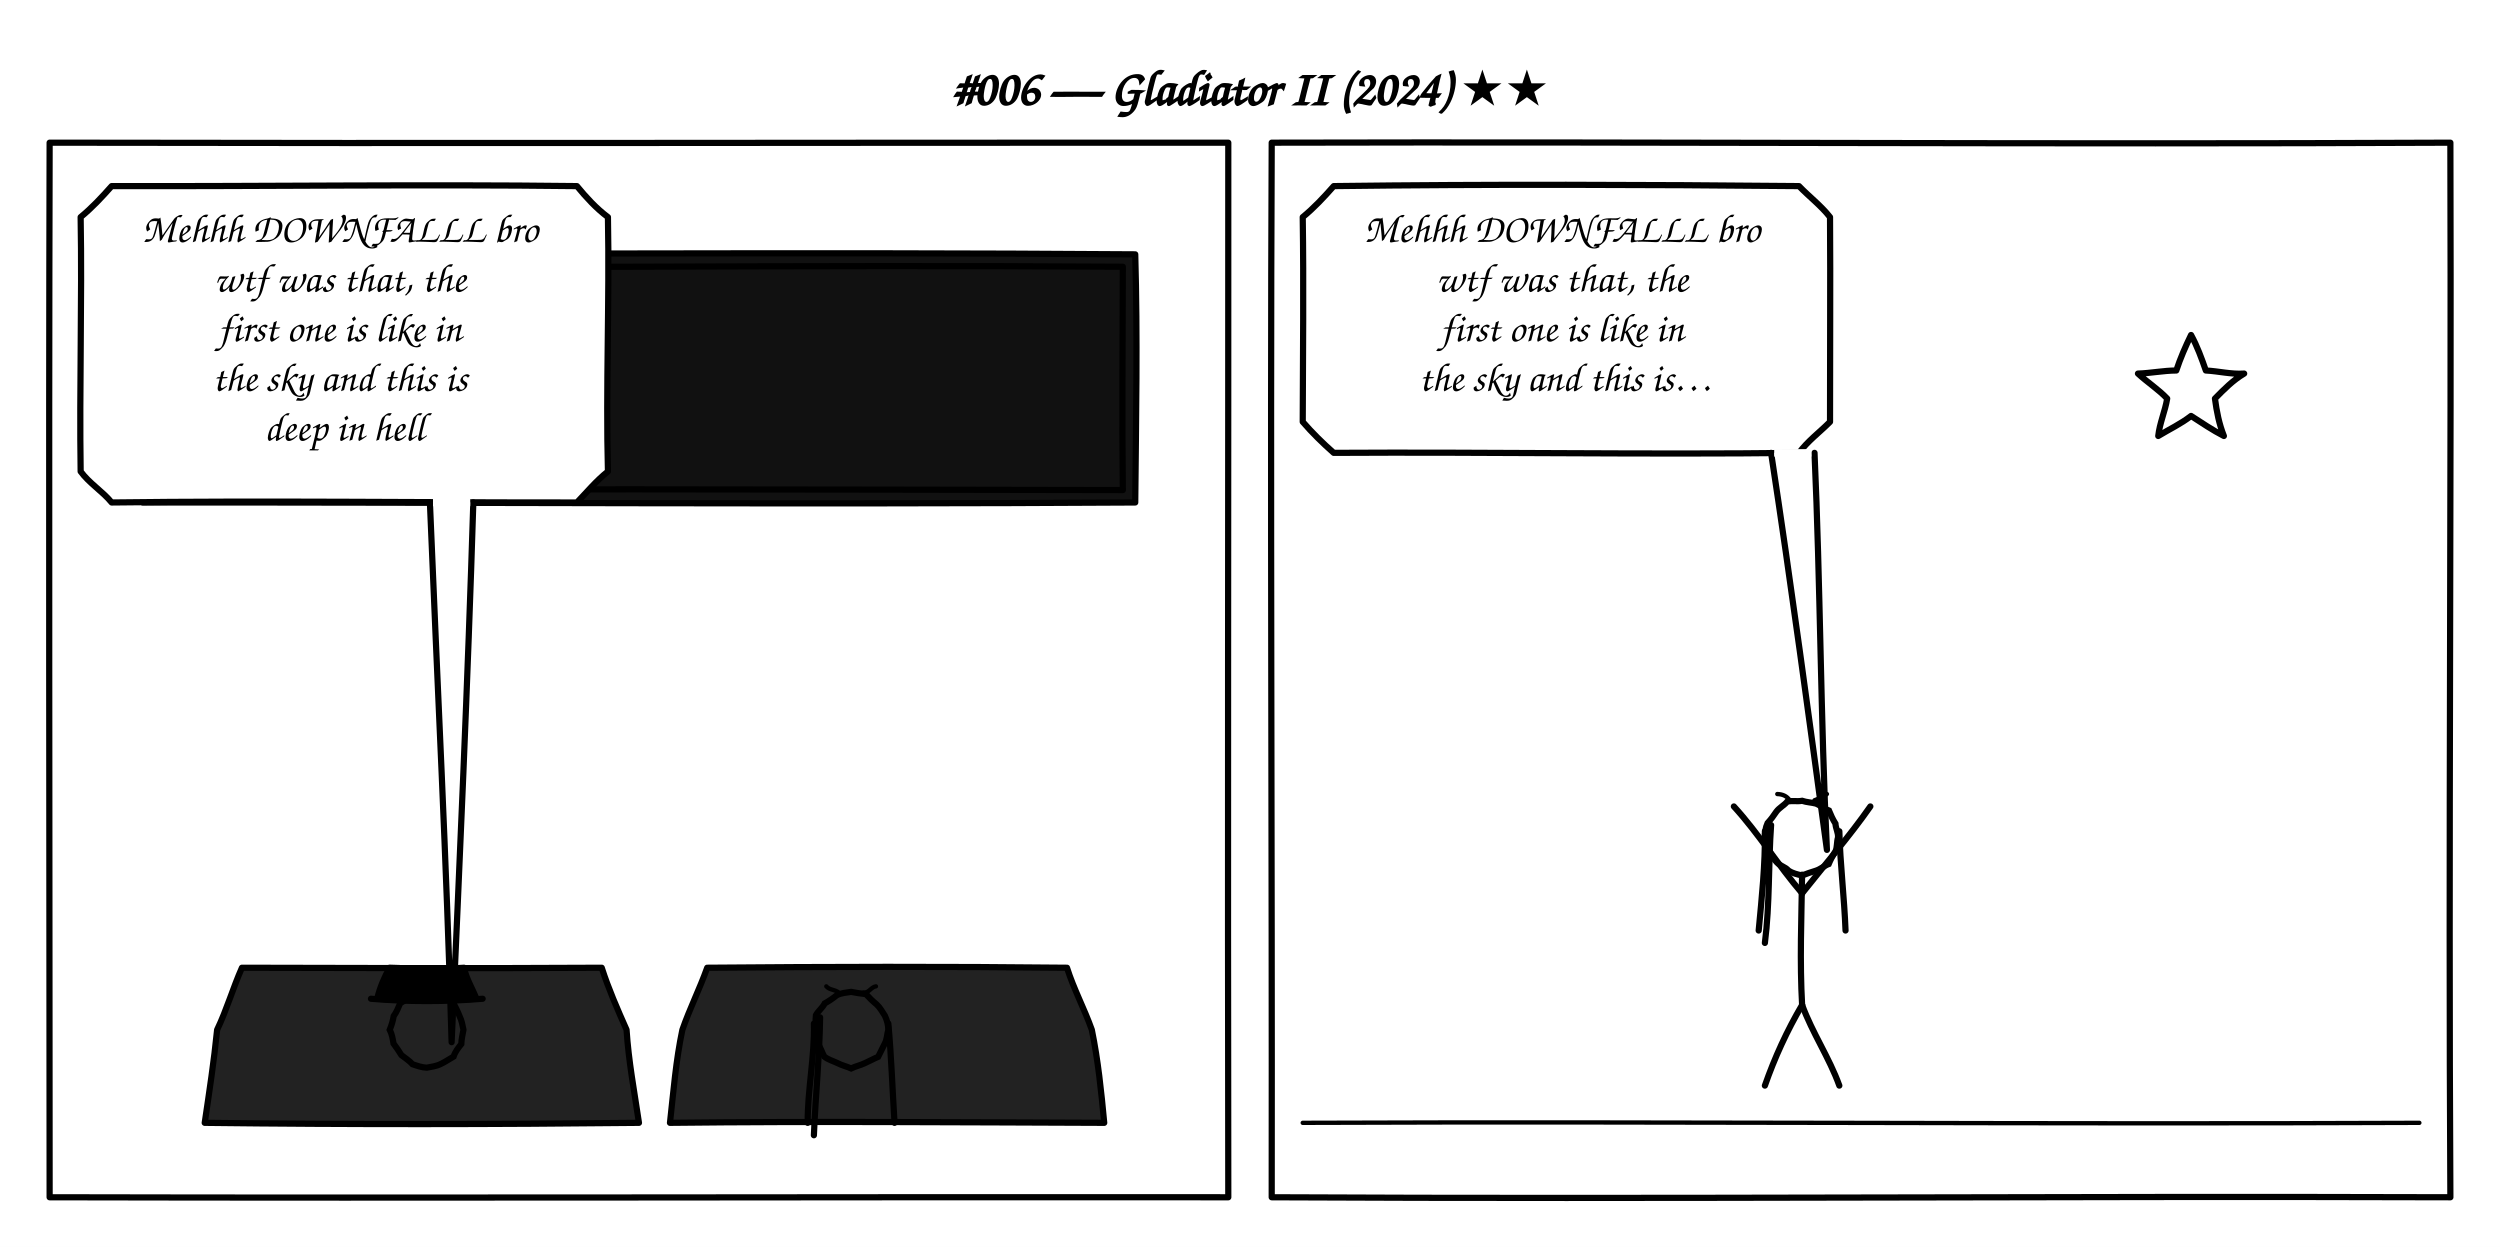
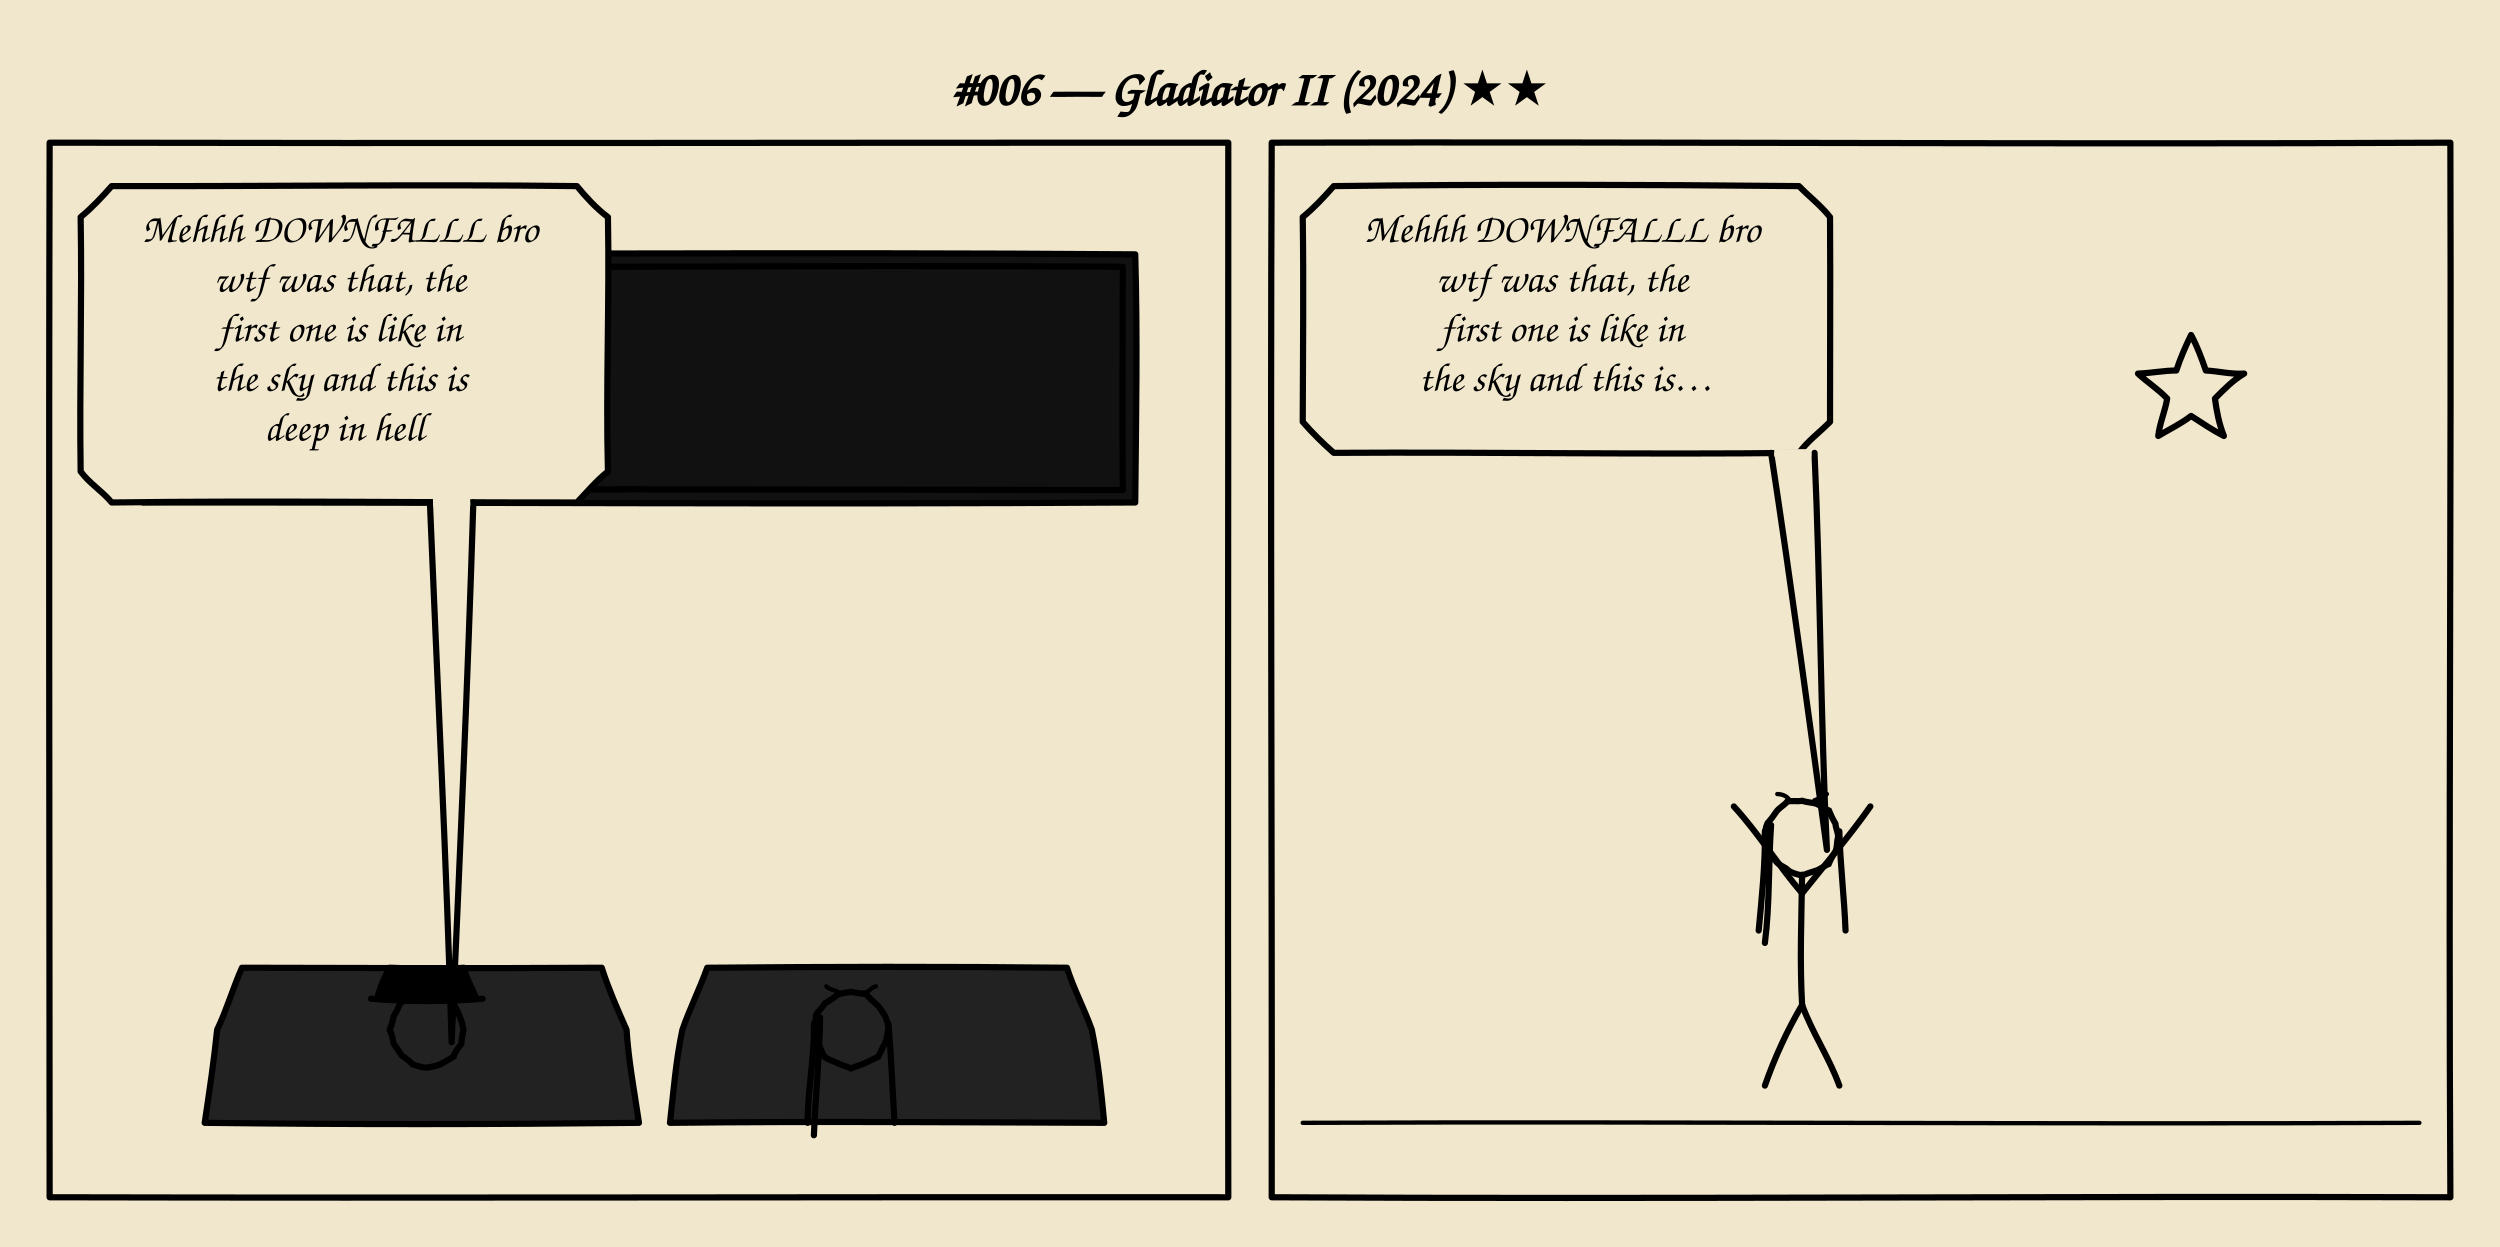
<svg xmlns="http://www.w3.org/2000/svg" viewBox="0 0 806 402" width="806" height="402" role="img" aria-label="#006 — Gladiator II (2024)">
-   <rect width="100%" height="100%" fill="white" />
+   <rect width="100%" height="100%" fill="#f1e7cc" />
  <text x="403.0" y="34" text-anchor="middle" font-family="Comic Neue, Comic Sans MS, cursive" font-size="16" font-weight="700" fill="black">#006 — Gladiator II (2024) ★★</text>
  <g class="panel">
    <path d="M 16.00 46.00 C 142.67 46.26, 269.33 45.97, 396.00 46.00 C 396.03 159.33, 395.79 272.67, 396.00 386.00 C 269.33 385.87, 142.67 386.30, 16.00 386.00 C 15.96 272.67, 15.69 159.33, 16.00 46.00" fill="none" stroke="black" stroke-width="2.0" stroke-linecap="round" stroke-linejoin="round" />
    <path d="M 46.00 82.00 C 152.67 82.04, 259.33 81.21, 366.00 82.00 C 366.76 108.67, 366.26 135.33, 366.00 162.00 C 259.33 162.67, 152.67 161.95, 46.00 162.00 C 46.54 135.33, 45.94 108.67, 46.00 82.00" fill="#111" stroke="black" stroke-width="2.0" stroke-linecap="round" stroke-linejoin="round" />
    <path d="M 50.00 86.00 C 154.00 86.69, 258.00 85.28, 362.00 86.00 C 361.98 110.00, 361.70 134.00, 362.00 158.00 C 258.00 157.81, 154.00 157.55, 50.00 158.00 C 50.70 134.00, 50.22 110.00, 50.00 86.00" fill="none" stroke="black" stroke-width="2.0" stroke-linecap="round" stroke-linejoin="round" />
    <path d="M 66.00 362.00 C 112.67 362.57, 159.33 362.51, 206.00 362.00 C 204.53 352.02, 202.65 342.09, 202.00 332.00 C 199.09 325.43, 196.20 318.86, 194.00 312.00 C 155.33 312.22, 116.67 312.10, 78.00 312.00 C 75.09 318.57, 73.11 325.51, 70.00 332.00 C 69.00 342.04, 67.48 352.02, 66.00 362.00" fill="#222" stroke="black" stroke-width="2.0" stroke-linecap="round" stroke-linejoin="round" />
    <path d="M 216.00 362.00 C 262.67 361.47, 309.33 361.84, 356.00 362.00 C 355.06 351.95, 354.03 341.91, 352.00 332.00 C 349.60 325.23, 346.17 318.87, 344.00 312.00 C 305.33 311.58, 266.67 311.66, 228.00 312.00 C 225.60 318.77, 222.35 325.21, 220.00 332.00 C 217.90 341.90, 217.12 351.97, 216.00 362.00" fill="#222" stroke="black" stroke-width="2.0" stroke-linecap="round" stroke-linejoin="round" />
    <path d="M 149.42 332.00 C 149.14 333.53, 148.77 335.04, 148.72 336.61 C 147.73 337.85, 146.74 339.09, 146.24 340.64 C 144.88 341.42, 143.59 342.33, 142.15 343.00 C 140.73 343.76, 139.14 343.90, 137.60 344.22 C 135.99 344.16, 134.50 343.62, 133.00 343.11 C 131.96 341.95, 130.63 341.13, 129.42 340.18 C 128.63 338.90, 127.78 337.65, 126.87 336.44 C 126.62 334.92, 126.36 333.40, 125.65 332.00 C 126.22 330.57, 126.68 329.10, 126.93 327.58 C 127.86 326.31, 128.41 324.85, 129.03 323.43 C 130.44 322.73, 131.53 321.51, 133.02 320.94 C 134.57 320.84, 136.02 320.09, 137.60 320.16 C 139.12 320.59, 140.68 320.69, 142.25 320.79 C 143.56 321.66, 144.87 322.54, 146.20 323.40 C 146.88 324.80, 147.62 326.16, 148.17 327.62 C 148.85 329.01, 149.12 330.51, 149.42 332.00" fill="none" stroke="black" stroke-width="2.0" stroke-linecap="round" />
    <path d="M 286.40 332.00 C 285.95 333.48, 286.00 335.09, 285.23 336.48 C 284.55 337.91, 283.84 339.32, 283.12 340.72 C 281.66 341.33, 280.30 342.12, 278.85 342.75 C 277.42 343.44, 275.84 343.77, 274.40 344.46 C 272.95 343.81, 271.37 343.47, 269.96 342.72 C 268.55 342.05, 267.01 341.64, 265.75 340.65 C 264.98 339.29, 264.59 337.73, 263.62 336.46 C 263.19 335.00, 263.25 333.45, 262.76 332.00 C 263.17 330.45, 262.82 328.86, 263.04 327.30 C 263.82 325.90, 265.17 324.93, 265.90 323.50 C 267.27 322.74, 268.57 321.85, 269.78 320.86 C 271.23 320.11, 272.84 320.03, 274.40 319.78 C 275.97 320.11, 277.57 320.32, 279.16 320.50 C 280.23 321.68, 281.37 322.79, 282.60 323.80 C 283.75 324.85, 284.45 326.22, 285.30 327.49 C 285.96 328.92, 286.37 330.41, 286.40 332.00" fill="none" stroke="black" stroke-width="2.0" stroke-linecap="round" />
    <path d="M 121.60 322.00 C 132.27 322.74, 142.93 322.62, 153.60 322.00 C 152.30 318.65, 150.33 315.57, 149.60 312.00 C 141.60 312.55, 133.60 312.33, 125.60 312.00 C 123.86 315.17, 122.44 318.47, 121.60 322.00" fill="black" stroke="black" stroke-width="2.0" stroke-linecap="round" stroke-linejoin="round" />
    <path d="M 119.60 322.00 C 131.60 322.99, 143.60 322.99, 155.60 322.00" fill="none" stroke="black" stroke-width="2.0" stroke-linecap="round" />
    <path d="M 262.40 330.00 C 262.67 340.73, 260.33 351.29, 260.40 362.00" fill="none" stroke="black" stroke-width="2.0" stroke-linecap="round" />
    <path d="M 264.40 328.00 C 264.23 340.69, 262.92 353.33, 262.40 366.00" fill="none" stroke="black" stroke-width="2.0" stroke-linecap="round" />
    <path d="M 286.40 330.00 C 287.38 340.65, 287.72 351.33, 288.40 362.00" fill="none" stroke="black" stroke-width="2.0" stroke-linecap="round" />
    <path d="M 270.40 320.00 C 269.24 318.99, 267.45 319.24, 266.40 318.00" fill="none" stroke="black" stroke-width="1.4" stroke-linecap="round" />
    <path d="M 278.40 320.00 C 280.16 320.19, 280.83 318.19, 282.40 318.00" fill="none" stroke="black" stroke-width="1.4" stroke-linecap="round" />
-     <path d="M 36.00 60.00 C 86.00 60.12, 136.00 59.39, 186.00 60.00 C 189.01 63.66, 192.19 67.14, 196.00 70.00 C 196.53 97.33, 195.29 124.67, 196.00 152.00 C 192.28 154.95, 189.26 158.59, 186.00 162.00 C 136.00 162.05, 86.00 161.35, 36.00 162.00 C 33.00 158.33, 28.81 155.85, 26.00 152.00 C 25.59 124.67, 26.48 97.33, 26.00 70.00 C 29.66 66.99, 32.87 63.54, 36.00 60.00" fill="white" stroke="black" stroke-width="2.0" stroke-linecap="round" stroke-linejoin="round" />
-     <path d="M 138.60 162.00 C 140.96 220.00, 143.99 277.97, 145.60 336.00 C 148.18 278.01, 150.81 220.02, 152.60 162.00" fill="white" stroke="black" stroke-width="2.0" stroke-linecap="round" stroke-linejoin="round" />
-     <line x1="139.6" y1="162" x2="151.6" y2="162" stroke="white" stroke-width="2.4" />
+     <path d="M 36.00 60.00 C 86.00 60.12, 136.00 59.39, 186.00 60.00 C 189.01 63.66, 192.19 67.14, 196.00 70.00 C 196.53 97.33, 195.29 124.67, 196.00 152.00 C 192.28 154.95, 189.26 158.59, 186.00 162.00 C 136.00 162.05, 86.00 161.35, 36.00 162.00 C 33.00 158.33, 28.81 155.85, 26.00 152.00 C 25.59 124.67, 26.48 97.33, 26.00 70.00 C 29.66 66.99, 32.87 63.54, 36.00 60.00" fill="#f1e7cc" stroke="black" stroke-width="2.0" stroke-linecap="round" stroke-linejoin="round" />
+     <path d="M 138.60 162.00 C 140.96 220.00, 143.99 277.97, 145.60 336.00 C 148.18 278.01, 150.81 220.02, 152.60 162.00" fill="#f1e7cc" stroke="black" stroke-width="2.0" stroke-linecap="round" stroke-linejoin="round" />
+     <line x1="139.6" y1="162" x2="151.6" y2="162" stroke="#f1e7cc" stroke-width="2.4" />
    <text x="111.0" y="78.0" text-anchor="middle" font-family="Comic Neue, Comic Sans MS, cursive" font-size="13" fill="black">
      <tspan x="111.0" dy="0">Mehhh DOWNFALLL bro</tspan>
      <tspan x="111.0" dy="16">wtf was that, the</tspan>
      <tspan x="111.0" dy="16">first one is like in</tspan>
      <tspan x="111.0" dy="16">the sky and this is</tspan>
      <tspan x="111.0" dy="16">deep in hell</tspan>
    </text>
  </g>
  <g class="panel">
    <path d="M 410.00 46.00 C 536.67 45.67, 663.33 46.61, 790.00 46.00 C 790.35 159.33, 789.36 272.67, 790.00 386.00 C 663.33 385.58, 536.67 386.65, 410.00 386.00 C 410.15 272.67, 409.48 159.33, 410.00 46.00" fill="none" stroke="black" stroke-width="2.0" stroke-linecap="round" stroke-linejoin="round" />
    <path d="M 420.00 362.00 C 540.00 361.52, 660.00 362.53, 780.00 362.00" fill="none" stroke="black" stroke-width="1.4" stroke-linecap="round" />
    <path d="M 706.40 108.00 C 708.39 111.65, 709.80 115.54, 711.16 119.45 C 715.29 119.66, 719.35 120.73, 723.52 120.44 C 719.91 122.58, 717.01 125.54, 714.10 128.50 C 714.64 132.62, 715.43 136.68, 716.98 140.56 C 713.29 138.68, 709.88 136.33, 706.40 134.10 C 703.12 136.66, 699.35 138.41, 695.82 140.56 C 696.27 136.42, 698.03 132.59, 698.70 128.50 C 695.84 125.49, 692.31 123.25, 689.28 120.44 C 693.42 120.32, 697.49 119.46, 701.64 119.45 C 702.94 115.51, 704.59 111.72, 706.40 108.00" fill="none" stroke="black" stroke-width="2.0" stroke-linecap="round" stroke-linejoin="round" />
    <path d="M 493.60 94.00 C 494.28 96.70, 496.45 98.78, 496.77 101.63 C 499.46 102.64, 502.22 102.71, 505.01 102.29 C 502.73 103.86, 500.84 105.90, 498.74 107.67 C 499.01 110.44, 499.40 113.18, 500.65 115.71 C 498.02 114.73, 496.02 112.72, 493.60 111.40 C 491.09 112.58, 488.65 113.86, 486.55 115.71 C 486.51 112.87, 487.61 110.30, 488.46 107.67 C 486.04 106.26, 484.71 103.59, 482.19 102.29 C 484.95 102.32, 487.73 102.42, 490.43 101.63 C 491.79 99.22, 492.48 96.52, 493.60 94.00" fill="none" stroke="black" stroke-width="2.0" stroke-linecap="round" stroke-linejoin="round" />
    <path d="M 592.58 270.00 C 592.12 271.45, 592.38 273.04, 591.76 274.45 C 590.91 275.76, 590.17 277.13, 589.57 278.57 C 588.11 279.12, 586.94 280.24, 585.44 280.71 C 583.93 281.16, 582.46 281.69, 581.00 282.25 C 579.46 281.91, 577.92 281.56, 576.59 280.66 C 575.58 279.48, 573.95 279.20, 572.91 278.09 C 571.81 277.03, 571.20 275.66, 570.45 274.37 C 570.30 272.80, 569.60 271.42, 568.99 270.00 C 568.99 268.41, 569.18 266.85, 569.85 265.38 C 570.90 264.23, 571.84 262.99, 572.69 261.69 C 573.66 260.38, 575.18 259.67, 576.21 258.43 C 577.79 258.08, 579.41 258.47, 581.00 258.18 C 582.47 258.67, 584.03 258.70, 585.52 259.09 C 586.96 259.72, 588.16 260.80, 589.66 261.34 C 590.25 262.80, 590.92 264.21, 591.75 265.55 C 591.83 267.07, 592.69 268.44, 592.58 270.00" fill="none" stroke="black" stroke-width="2.0" stroke-linecap="round" />
    <path d="M 569.00 268.00 C 569.14 278.72, 568.00 289.35, 567.00 300.00" fill="none" stroke="black" stroke-width="2.0" stroke-linecap="round" />
    <path d="M 571.00 266.00 C 570.10 278.65, 570.62 291.38, 569.00 304.00" fill="none" stroke="black" stroke-width="2.0" stroke-linecap="round" />
    <path d="M 593.00 268.00 C 593.28 278.69, 594.60 289.32, 595.00 300.00" fill="none" stroke="black" stroke-width="2.0" stroke-linecap="round" />
    <path d="M 577.00 258.00 C 576.04 256.59, 574.64 256.05, 573.00 256.00" fill="none" stroke="black" stroke-width="1.4" stroke-linecap="round" />
    <path d="M 585.00 258.00 C 586.40 257.48, 587.78 256.89, 589.00 256.00" fill="none" stroke="black" stroke-width="1.4" stroke-linecap="round" />
    <path d="M 581.00 282.00 C 580.79 296.00, 580.21 310.00, 581.00 324.00" fill="none" stroke="black" stroke-width="2.0" stroke-linecap="round" />
    <path d="M 581.00 288.00 C 573.26 278.98, 567.03 268.78, 559.00 260.00" fill="none" stroke="black" stroke-width="2.0" stroke-linecap="round" />
    <path d="M 581.00 288.00 C 588.37 278.70, 596.19 269.74, 603.00 260.00" fill="none" stroke="black" stroke-width="2.0" stroke-linecap="round" />
    <path d="M 581.00 324.00 C 576.14 332.27, 572.16 340.95, 569.00 350.00" fill="none" stroke="black" stroke-width="2.0" stroke-linecap="round" />
    <path d="M 581.00 324.00 C 584.28 333.00, 589.76 340.98, 593.00 350.00" fill="none" stroke="black" stroke-width="2.0" stroke-linecap="round" />
-     <path d="M 430.00 60.00 C 480.00 59.36, 530.00 59.52, 580.00 60.00 C 583.26 63.40, 587.08 66.26, 590.00 70.00 C 590.16 92.00, 589.97 114.00, 590.00 136.00 C 586.68 139.35, 582.83 142.16, 580.00 146.00 C 530.00 146.61, 480.00 145.69, 430.00 146.00 C 426.46 142.87, 423.09 139.58, 420.00 136.00 C 420.06 114.00, 420.33 92.00, 420.00 70.00 C 423.67 67.00, 426.87 63.54, 430.00 60.00" fill="white" stroke="black" stroke-width="2.0" stroke-linecap="round" stroke-linejoin="round" />
-     <path d="M 571.00 146.00 C 577.50 188.60, 583.21 231.30, 589.00 274.00 C 586.95 231.36, 586.91 188.65, 585.00 146.00" fill="white" stroke="black" stroke-width="2.0" stroke-linecap="round" stroke-linejoin="round" />
-     <line x1="572" y1="146" x2="584" y2="146" stroke="white" stroke-width="2.4" />
+     <path d="M 430.00 60.00 C 480.00 59.36, 530.00 59.52, 580.00 60.00 C 583.26 63.40, 587.08 66.26, 590.00 70.00 C 590.16 92.00, 589.97 114.00, 590.00 136.00 C 586.68 139.35, 582.83 142.16, 580.00 146.00 C 530.00 146.61, 480.00 145.69, 430.00 146.00 C 426.46 142.87, 423.09 139.58, 420.00 136.00 C 420.06 114.00, 420.33 92.00, 420.00 70.00 C 423.67 67.00, 426.87 63.54, 430.00 60.00" fill="#f1e7cc" stroke="black" stroke-width="2.0" stroke-linecap="round" stroke-linejoin="round" />
+     <path d="M 571.00 146.00 C 577.50 188.60, 583.21 231.30, 589.00 274.00 C 586.95 231.36, 586.91 188.65, 585.00 146.00" fill="#f1e7cc" stroke="black" stroke-width="2.0" stroke-linecap="round" stroke-linejoin="round" />
+     <line x1="572" y1="146" x2="584" y2="146" stroke="#f1e7cc" stroke-width="2.4" />
    <text x="505.0" y="78.0" text-anchor="middle" font-family="Comic Neue, Comic Sans MS, cursive" font-size="13" fill="black">
      <tspan x="505.0" dy="0">Mehhh DOWNFALLL bro</tspan>
      <tspan x="505.0" dy="16">wtf was that, the</tspan>
      <tspan x="505.0" dy="16">first one is like in</tspan>
      <tspan x="505.0" dy="16">the sky and this is…</tspan>
    </text>
  </g>
</svg>
